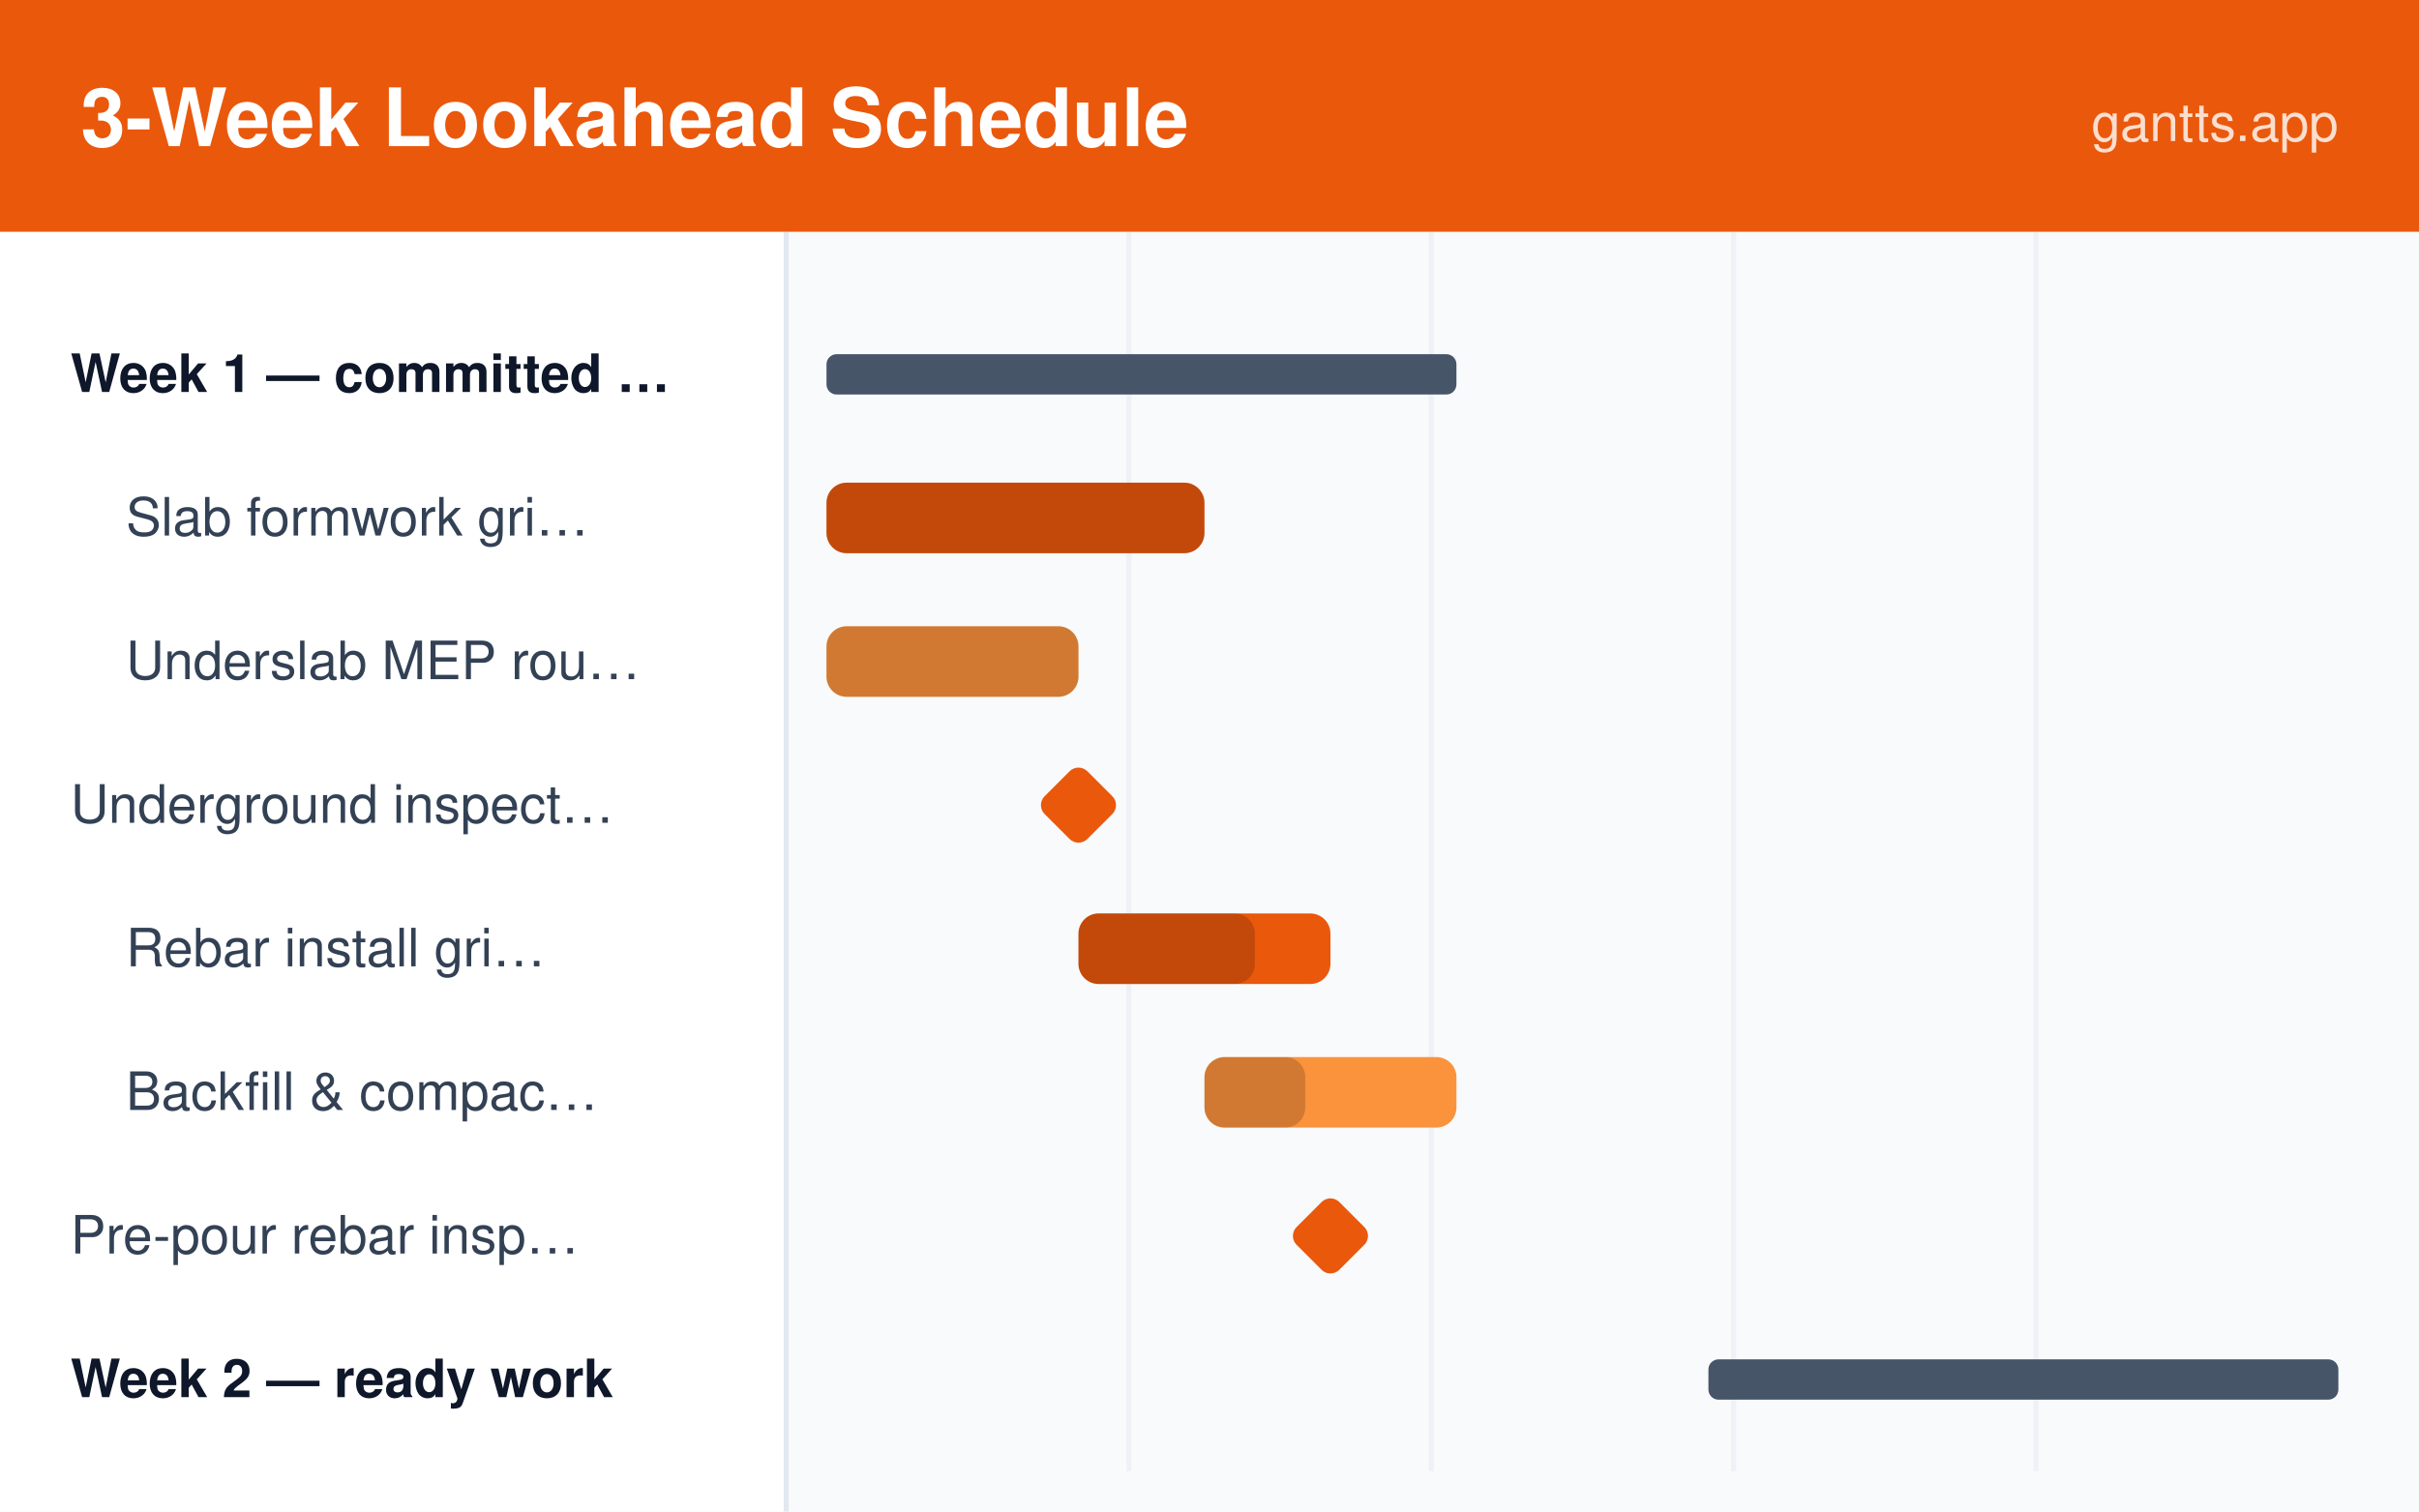
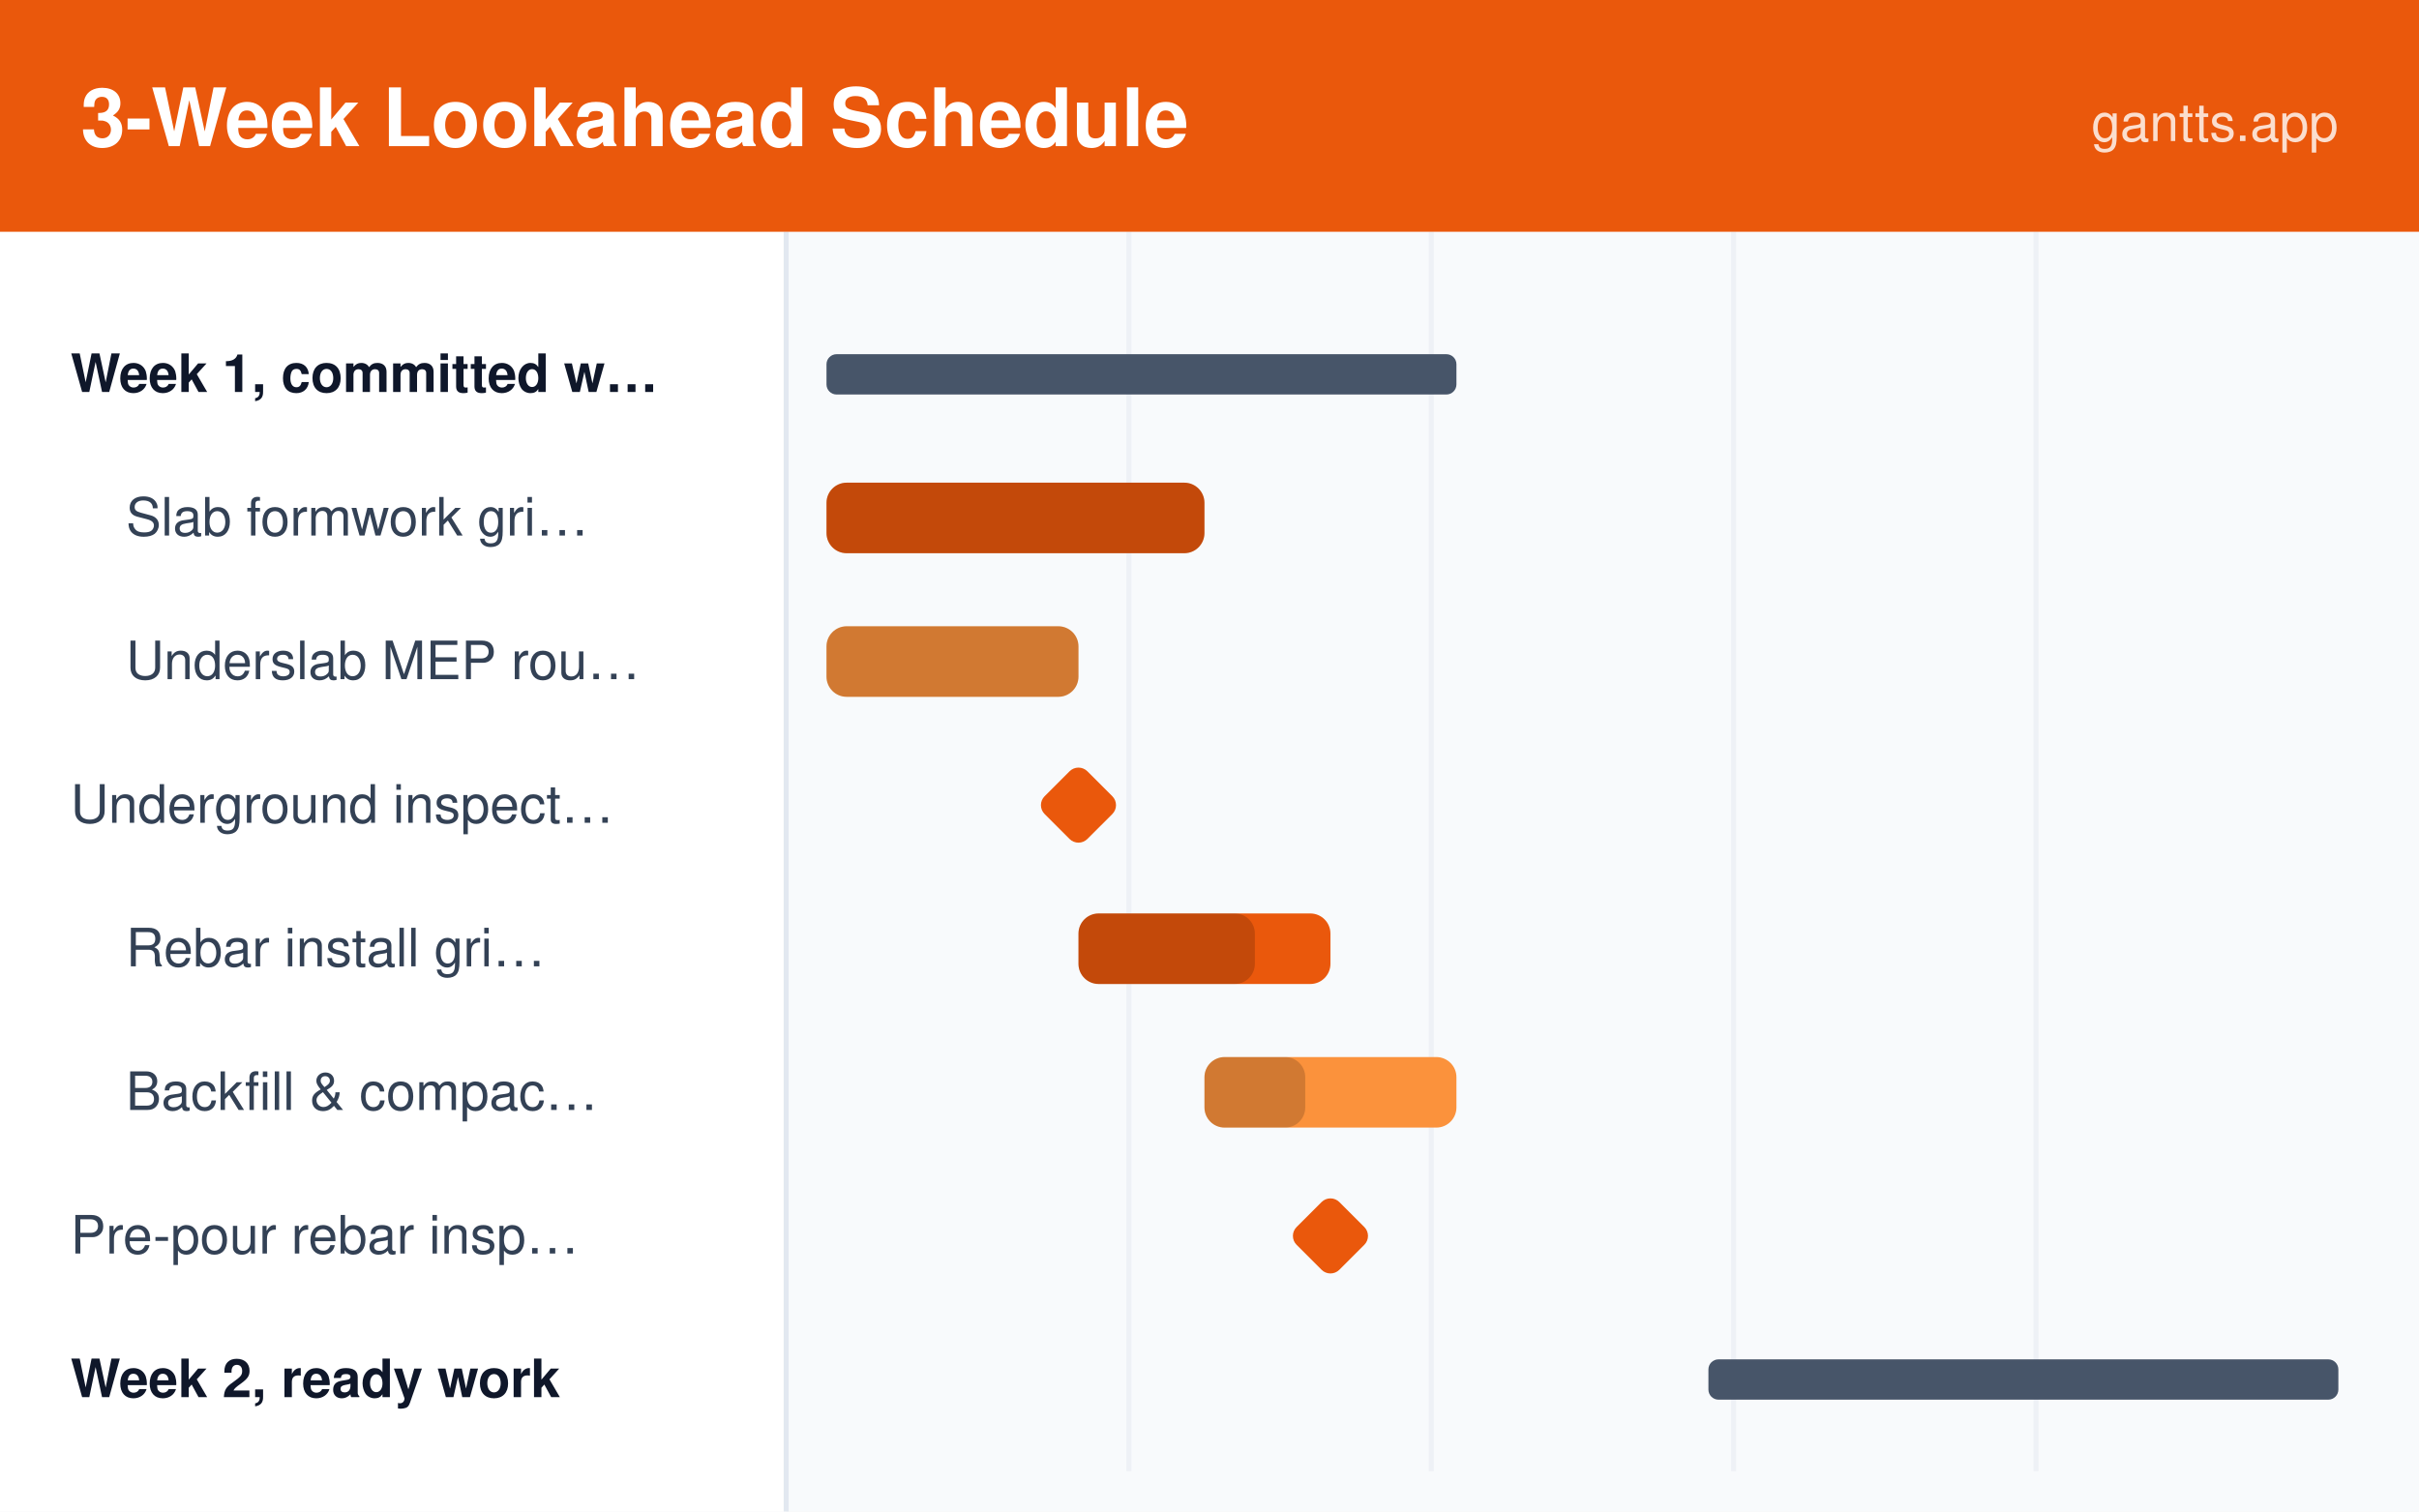
<svg xmlns="http://www.w3.org/2000/svg" viewBox="0 0 480 300" width="480" height="300" role="img" aria-label="3-Week Lookahead Schedule Gantt chart template preview">
  <rect width="480" height="300" fill="#ffffff" />
  <rect x="0" y="46" width="480" height="254" fill="#f8fafc" />
  <rect x="0" y="46" width="156" height="254" fill="#ffffff" />
  <line x1="224.0" y1="46" x2="224.0" y2="292" stroke="#eef1f6" stroke-width="1" />
  <line x1="284.0" y1="46" x2="284.0" y2="292" stroke="#eef1f6" stroke-width="1" />
  <line x1="344.0" y1="46" x2="344.0" y2="292" stroke="#eef1f6" stroke-width="1" />
  <line x1="404.0" y1="46" x2="404.0" y2="292" stroke="#eef1f6" stroke-width="1" />
  <line x1="156" y1="46" x2="156" y2="300" stroke="#e2e8f0" stroke-width="1" />
  <rect width="480" height="46" fill="#ea580c" />
  <text x="16" y="29" font-family="Segoe UI, Helvetica, Arial, sans-serif" font-size="16" font-weight="700" fill="#ffffff">3-Week Lookahead Schedule</text>
  <text x="464" y="28" text-anchor="end" font-family="Segoe UI, Helvetica, Arial, sans-serif" font-size="10.5" fill="#ffffffcc">gantts.app</text>
-   <text x="14" y="77.8" font-family="Segoe UI, Helvetica, Arial, sans-serif" font-size="10.5" font-weight="700" fill="#0f172a">Week 1 — committed …</text>
+   <text x="14" y="77.8" font-family="Segoe UI, Helvetica, Arial, sans-serif" font-size="10.5" font-weight="700" fill="#0f172a">Week 1, committed w…</text>
  <rect x="164.0" y="70.3" width="125.0" height="8" rx="2" fill="#475569" />
  <text x="25" y="106.3" font-family="Segoe UI, Helvetica, Arial, sans-serif" font-size="10.5" font-weight="400" fill="#334155">Slab formwork gri…</text>
  <rect x="164.0" y="95.8" width="75.0" height="14" rx="4" fill="#EA580C" />
  <rect x="164.0" y="95.8" width="75.0" height="14" rx="4" fill="#000" opacity="0.17" />
  <text x="25" y="134.8" font-family="Segoe UI, Helvetica, Arial, sans-serif" font-size="10.5" font-weight="400" fill="#334155">Underslab MEP rou…</text>
  <rect x="164.0" y="124.3" width="50.0" height="14" rx="4" fill="#FB923C" />
  <rect x="164.0" y="124.3" width="50.0" height="14" rx="4" fill="#000" opacity="0.17" />
  <text x="14" y="163.3" font-family="Segoe UI, Helvetica, Arial, sans-serif" font-size="10.5" font-weight="400" fill="#334155">Underground inspect…</text>
  <rect x="208.0" y="153.8" width="12" height="12" rx="2.5" transform="rotate(45 214.0 159.8)" fill="#ea580c" />
  <text x="25" y="191.8" font-family="Segoe UI, Helvetica, Arial, sans-serif" font-size="10.5" font-weight="400" fill="#334155">Rebar install gri…</text>
  <rect x="214.0" y="181.3" width="50.0" height="14" rx="4" fill="#EA580C" />
  <rect x="214.0" y="181.3" width="35.0" height="14" rx="4" fill="#000" opacity="0.17" />
  <text x="25" y="220.3" font-family="Segoe UI, Helvetica, Arial, sans-serif" font-size="10.5" font-weight="400" fill="#334155">Backfill &amp; compac…</text>
  <rect x="239.0" y="209.8" width="50.0" height="14" rx="4" fill="#FB923C" />
  <rect x="239.0" y="209.8" width="20.0" height="14" rx="4" fill="#000" opacity="0.17" />
  <text x="14" y="248.8" font-family="Segoe UI, Helvetica, Arial, sans-serif" font-size="10.5" font-weight="400" fill="#334155">Pre-pour rebar insp…</text>
  <rect x="258.0" y="239.3" width="12" height="12" rx="2.5" transform="rotate(45 264.0 245.3)" fill="#ea580c" />
-   <text x="14" y="277.3" font-family="Segoe UI, Helvetica, Arial, sans-serif" font-size="10.5" font-weight="700" fill="#0f172a">Week 2 — ready work</text>
+   <text x="14" y="277.3" font-family="Segoe UI, Helvetica, Arial, sans-serif" font-size="10.5" font-weight="700" fill="#0f172a">Week 2, ready work</text>
  <rect x="339.0" y="269.8" width="125.0" height="8" rx="2" fill="#475569" />
</svg>
